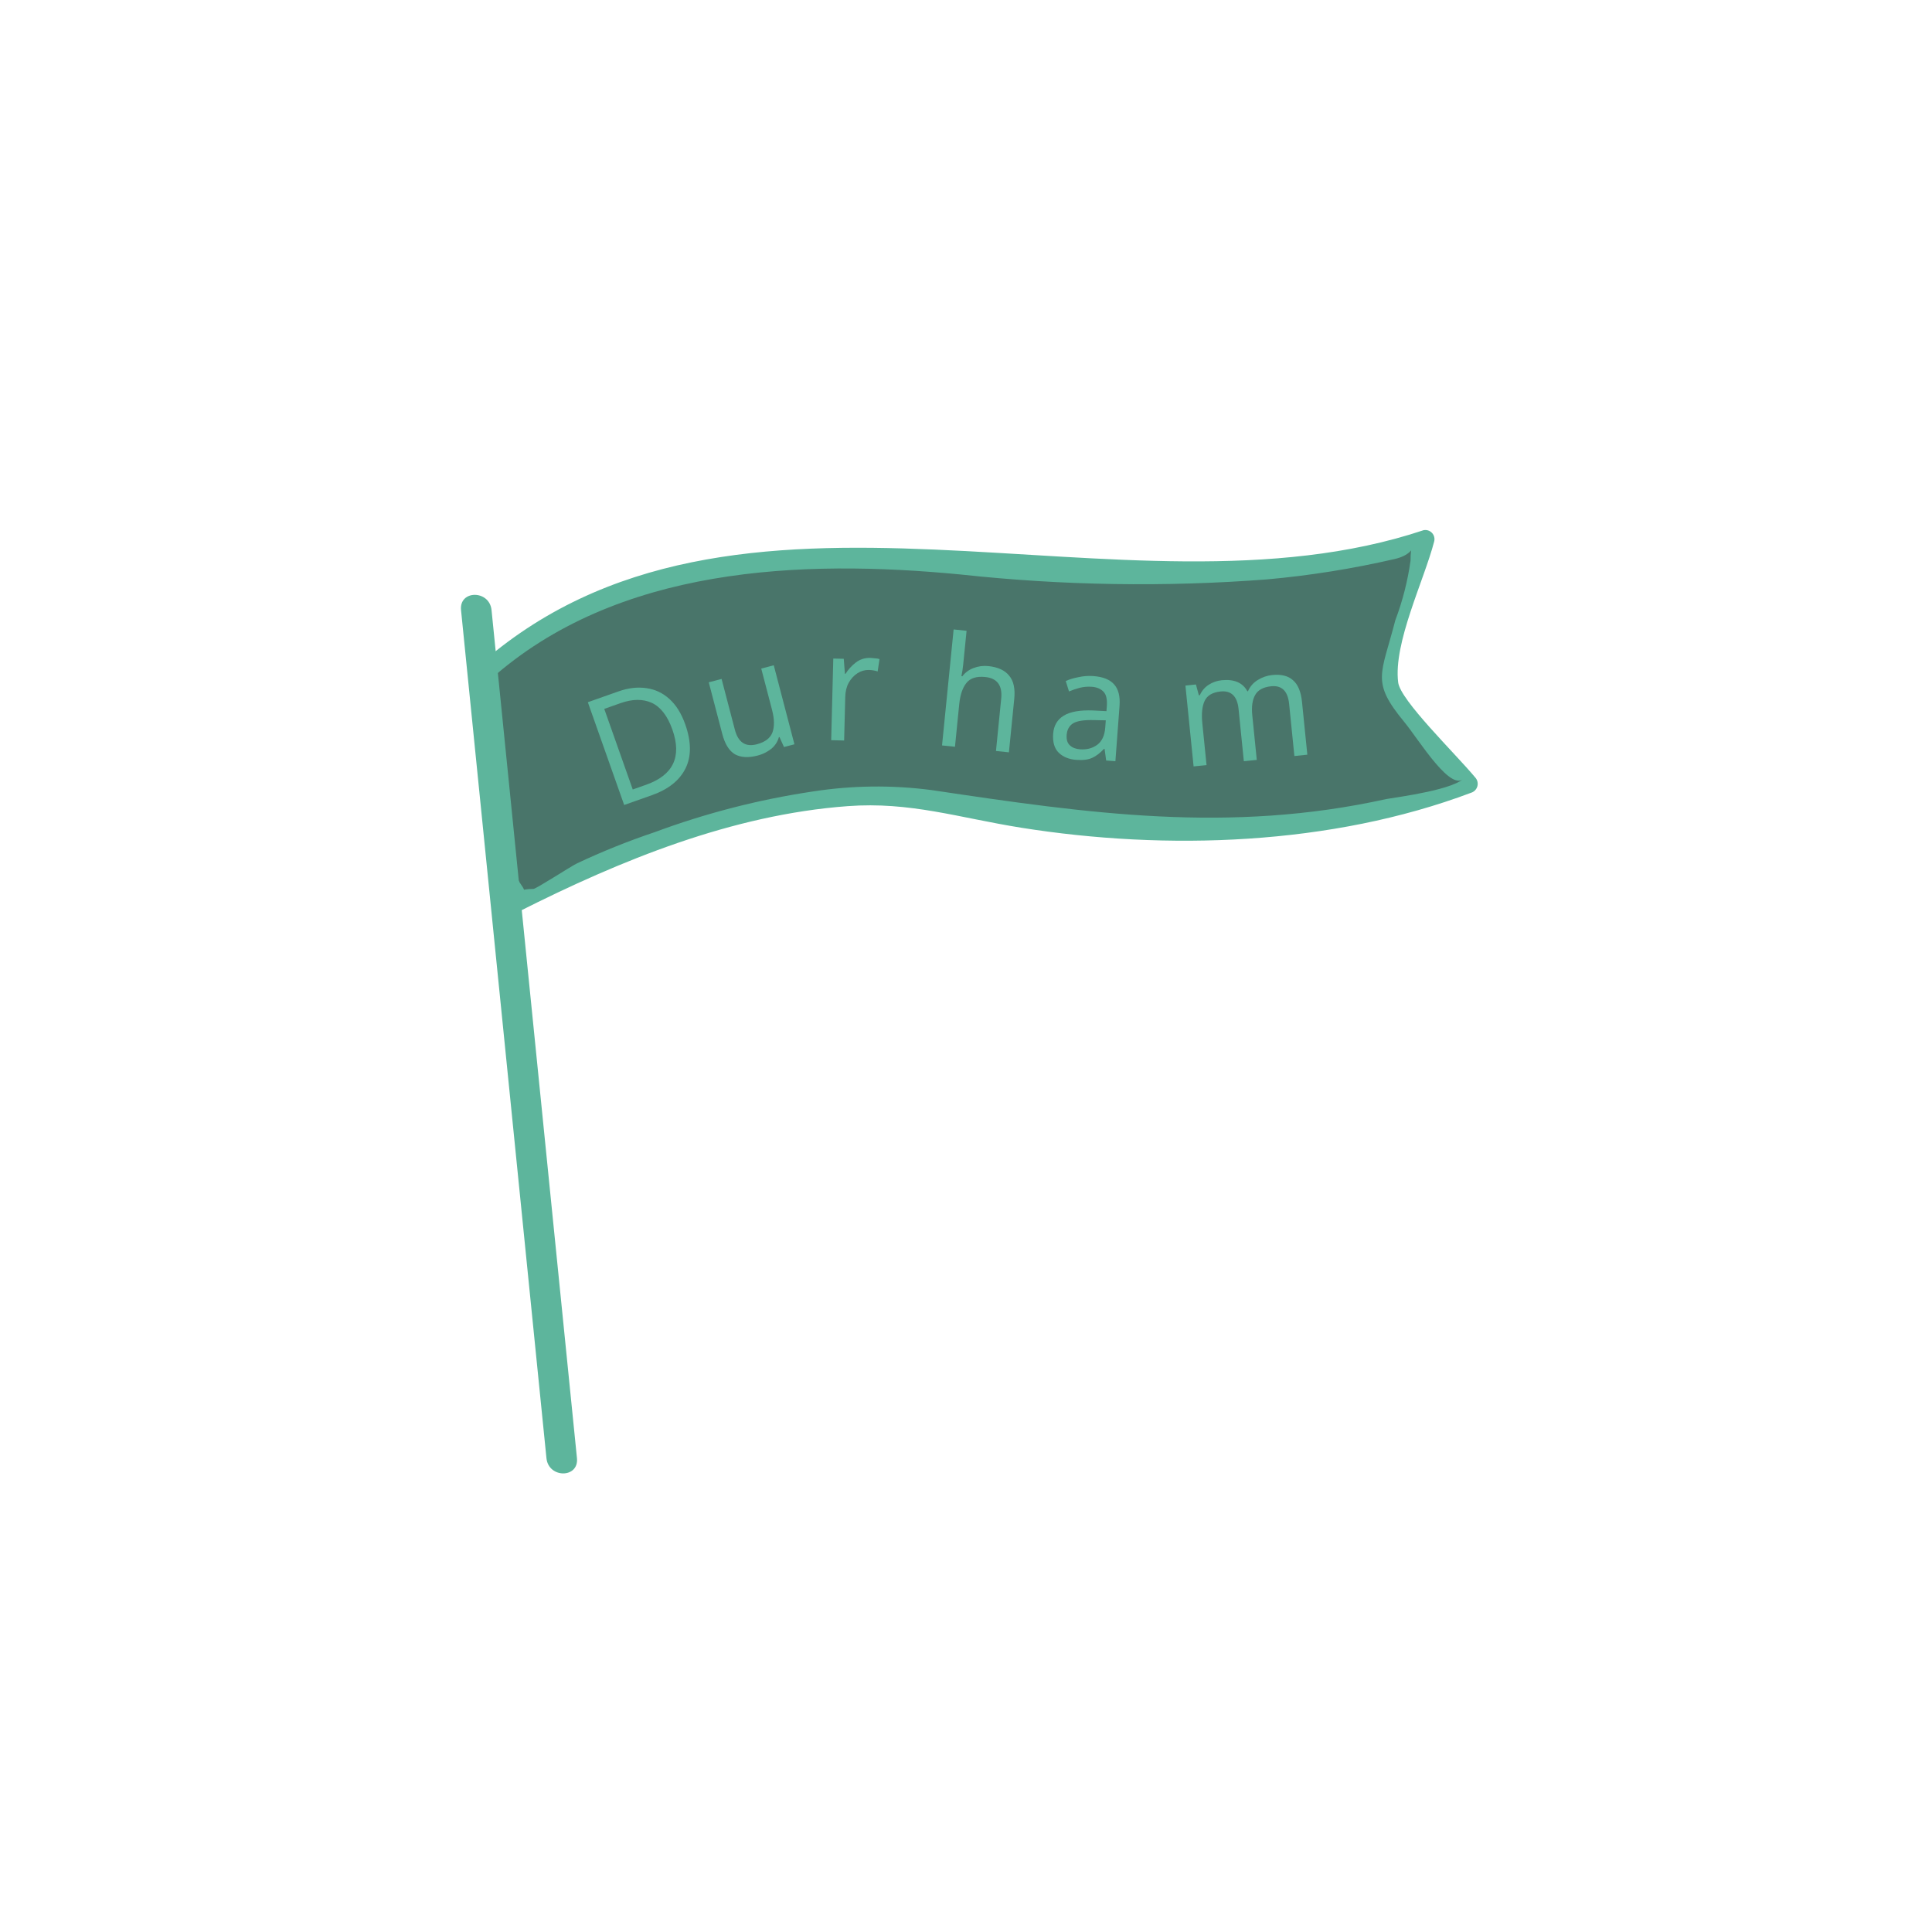
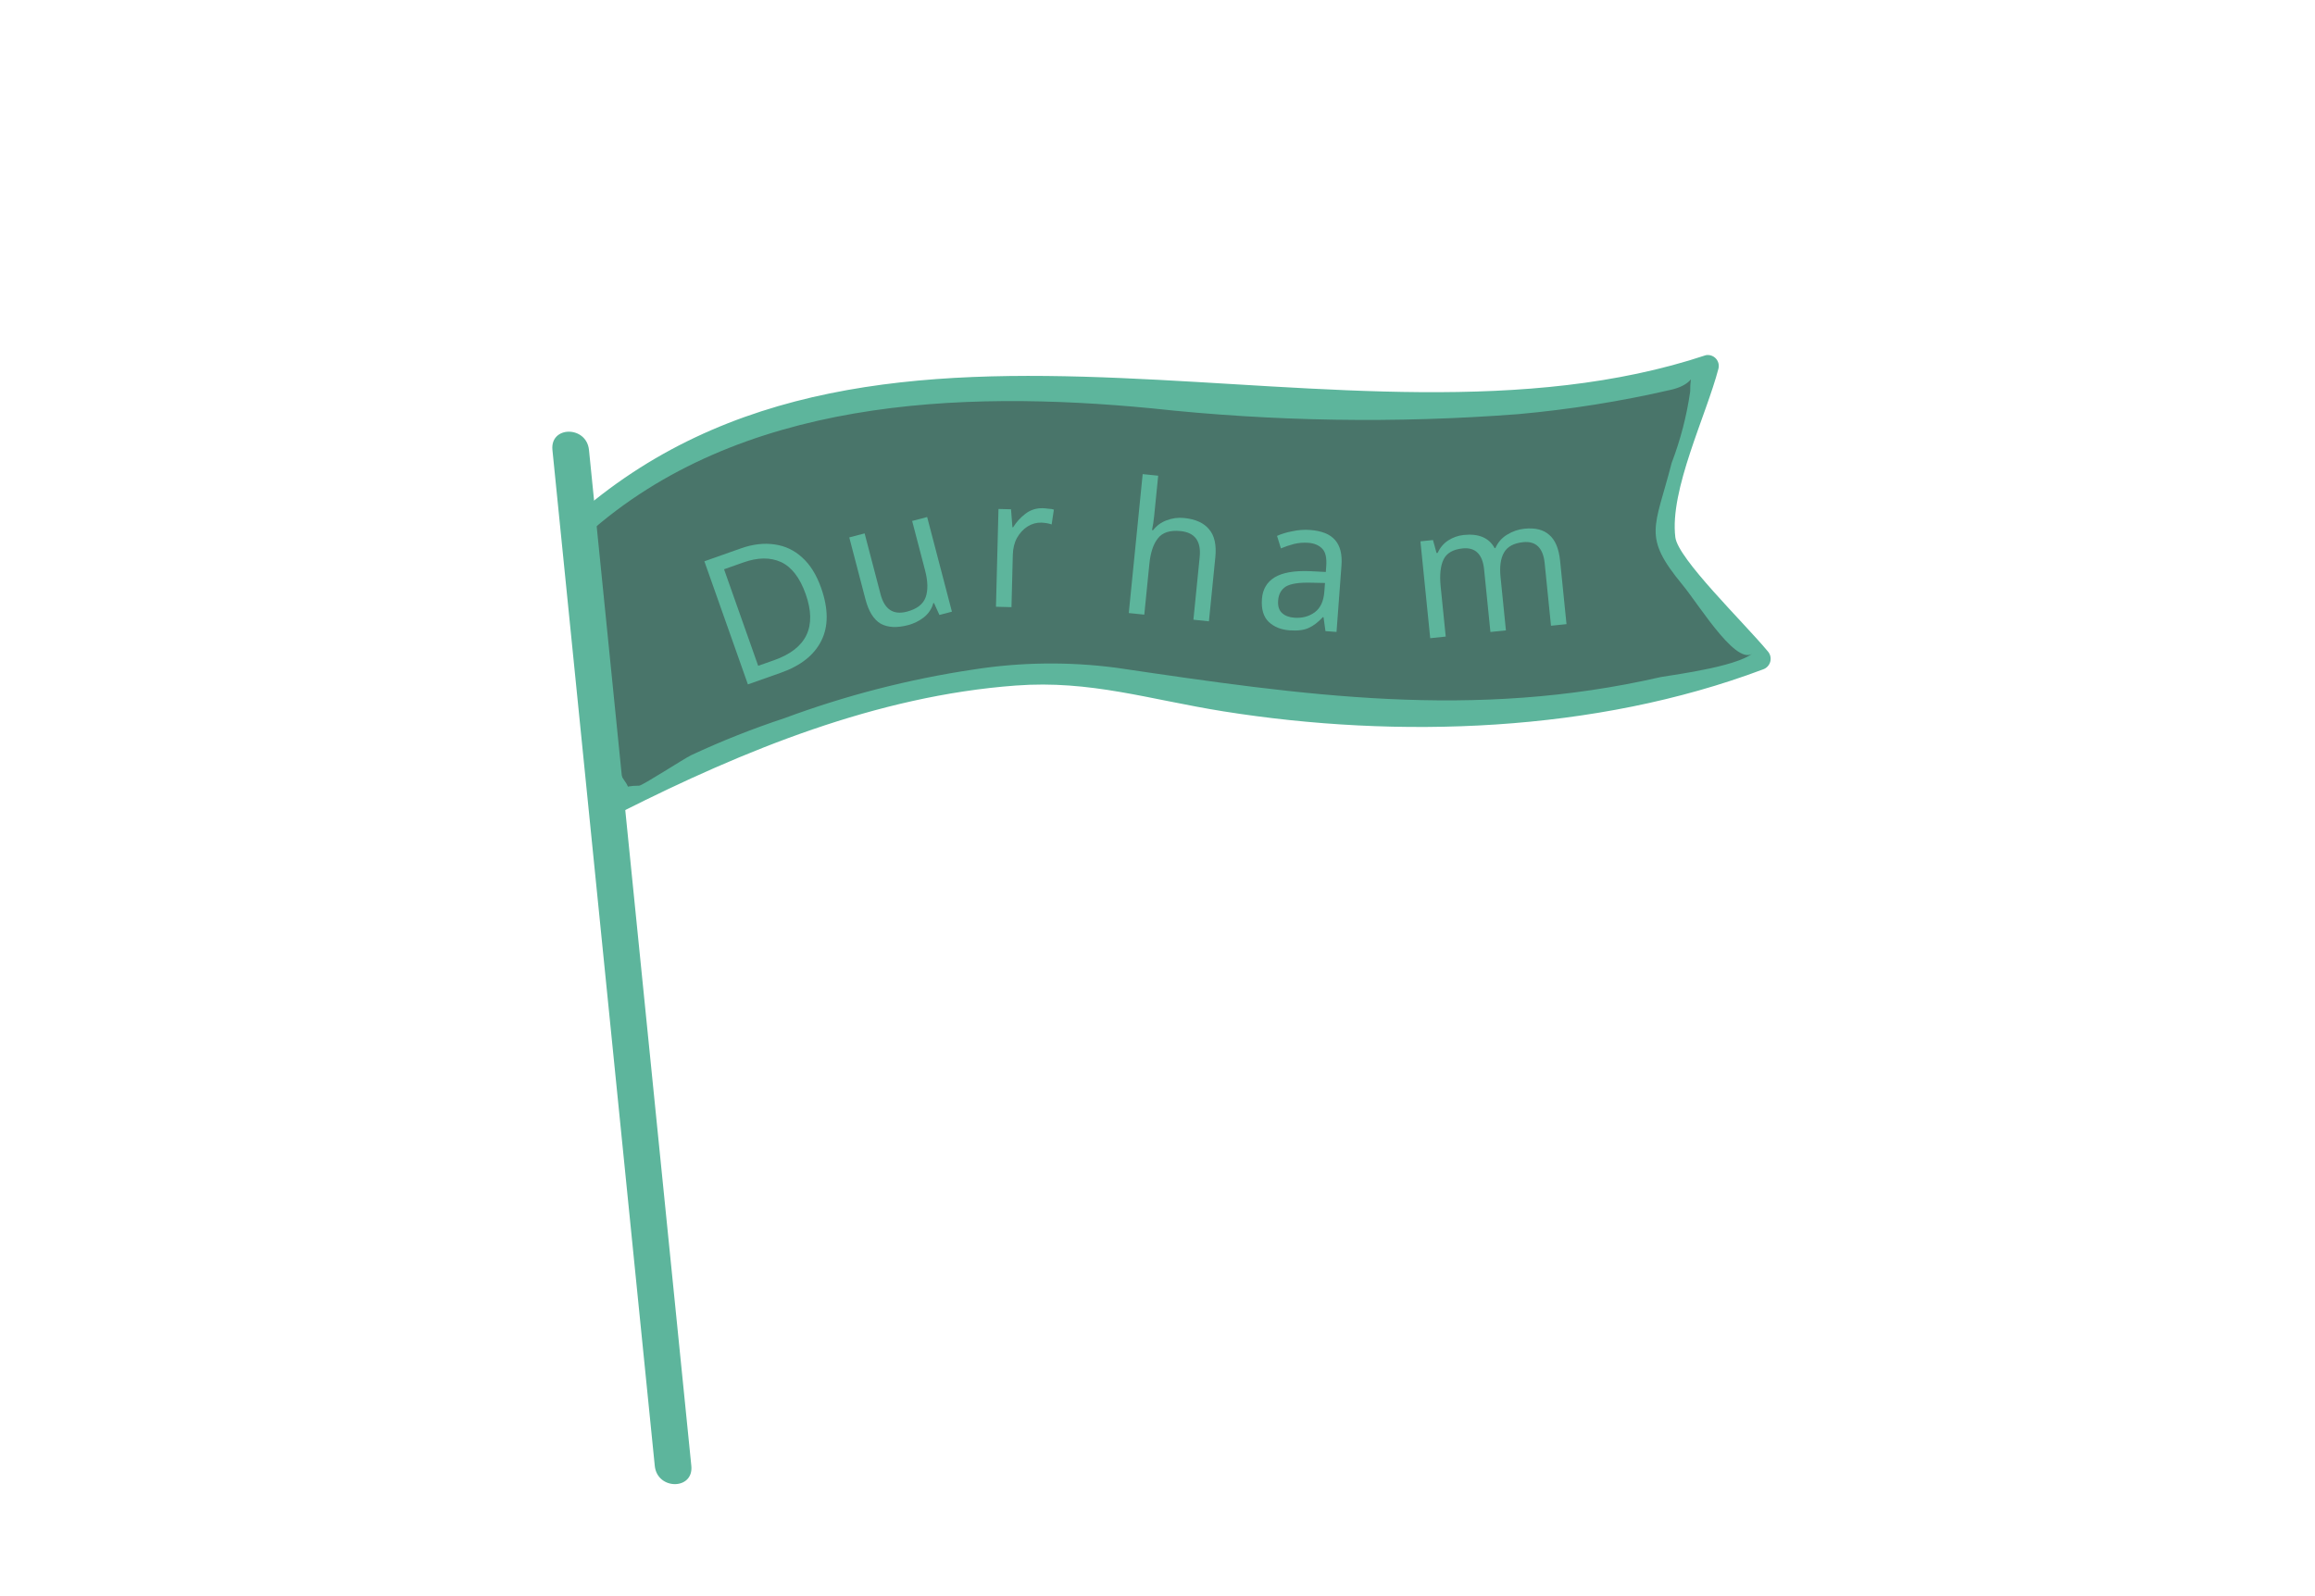
- <svg xmlns="http://www.w3.org/2000/svg" id="Layer_1" data-name="Layer 1" viewBox="0 0 95 95">
+ <svg xmlns="http://www.w3.org/2000/svg" id="Layer_1" data-name="Layer 1" viewBox="0 0 95 65.51">
  <defs>
    <style>.cls-1{fill:#49756a;}.cls-2,.cls-3{fill:#5db59c;}.cls-3{font-size:7.5px;font-family:Big John;}</style>
  </defs>
-   <path class="cls-1" d="M23.77,33.11s7.41-6.83,20.73-5.62c0,0,16.61,2.3,25.58-1l-1.85,7.26,4,4.77a46.63,46.63,0,0,1-26.53.74s-7.27-1.64-20.39,5.14Z" />
-   <path class="cls-2" d="M24.09,33.43c6.24-5.58,15.29-5.94,23.16-5.18a81.65,81.65,0,0,0,15.05.24,46.35,46.35,0,0,0,6.27-1c1.46-.33.78-1.45,0.79,0.07a13.6,13.6,0,0,1-.75,2.94c-0.69,2.69-1.21,3,.44,5,0.72,0.87,2.39,3.65,3,2.69-0.4.63-3.31,1-3.88,1.1C60.43,41,53.51,40,45.81,38.85a20.59,20.59,0,0,0-5.85.07,38.7,38.7,0,0,0-7.77,2,34.91,34.91,0,0,0-3.83,1.54c-0.29.14-2,1.25-2.13,1.25-1.44,0,.08.73-0.62-0.23S25,39,24.84,37.71L24.2,33c-0.08-.57-0.94-0.33-0.87.24l1.53,11.31a0.45,0.45,0,0,0,.66.27c5-2.52,10.47-4.76,16.16-5.18,3.07-.23,5.46.57,8.53,1.06,7.16,1.14,15.25.87,22.13-1.72a0.46,0.46,0,0,0,.2-0.75c-1-1.2-3.69-3.8-3.79-4.68-0.24-1.94,1.27-5,1.77-6.92A0.45,0.45,0,0,0,70,26.07C55.26,31,36.15,21.44,23.45,32.8,23,33.18,23.66,33.82,24.09,33.43Z" />
-   <text class="cls-3" transform="translate(30.02 39.82) rotate(-19.47) scale(0.97 1)">D</text>
-   <text class="cls-3" transform="translate(35.31 37.58) rotate(-14.66) scale(0.97 1)">u</text>
-   <text class="cls-3" transform="translate(40.25 36.38) rotate(1.47) scale(0.97 1)">r</text>
-   <text class="cls-3" transform="matrix(0.97, 0.1, -0.1, 1, 45.7, 36.59)">h</text>
-   <text class="cls-3" transform="translate(51.37 37.17) rotate(4.27) scale(0.97 1)">a</text>
-   <text class="cls-3" transform="matrix(0.97, -0.1, 0.1, 0.99, 58.07, 37.75)">m</text>
-   <path class="cls-2" d="M22.67,30l4.2,41.7c0.1,1,1.6,1,1.5,0L24.17,30c-0.1-1-1.6-1-1.5,0h0Z" />
+   <path class="cls-1" d="M23.77,21.62S31.18,14.8,44.5,16c0,0,16.61,2.3,25.58-1l-1.85,7.26,4,4.77a46.63,46.63,0,0,1-26.53.74s-7.27-1.64-20.39,5.14Z" />
+   <path class="cls-2" d="M24.09,21.94c6.24-5.58,15.29-5.94,23.16-5.18A81.65,81.65,0,0,0,62.3,17a46.35,46.35,0,0,0,6.27-1c1.46-.33.78-1.45,0.79,0.07A13.6,13.6,0,0,1,68.6,19c-0.69,2.69-1.21,3,.44,5,0.72,0.87,2.39,3.65,3,2.69-0.4.63-3.31,1-3.88,1.1-7.72,1.77-14.64.76-22.35-.38a20.59,20.59,0,0,0-5.85.07,38.7,38.7,0,0,0-7.77,2A34.91,34.91,0,0,0,28.36,31c-0.29.14-2,1.25-2.13,1.25-1.44,0,.08.73-0.62-0.23s-0.6-4.43-.78-5.76L24.2,21.5c-0.08-.57-0.94-0.33-0.87.24l1.53,11.31a0.45,0.45,0,0,0,.66.27c5-2.52,10.47-4.76,16.16-5.18,3.07-.23,5.46.57,8.53,1.06,7.16,1.14,15.25.87,22.13-1.72a0.46,0.46,0,0,0,.2-0.75c-1-1.2-3.69-3.8-3.79-4.68-0.24-1.94,1.27-5,1.77-6.92A0.45,0.45,0,0,0,70,14.58c-14.7,4.89-33.81-4.63-46.51,6.72C23,21.69,23.66,22.33,24.09,21.94Z" />
+   <text class="cls-3" transform="translate(30.02 28.33) rotate(-19.47) scale(0.97 1)">D</text>
+   <text class="cls-3" transform="translate(35.31 26.09) rotate(-14.66) scale(0.97 1)">u</text>
+   <text class="cls-3" transform="translate(40.25 24.89) rotate(1.47) scale(0.97 1)">r</text>
+   <text class="cls-3" transform="matrix(0.97, 0.1, -0.1, 1, 45.7, 25.1)">h</text>
+   <text class="cls-3" transform="translate(51.37 25.68) rotate(4.27) scale(0.97 1)">a</text>
+   <text class="cls-3" transform="matrix(0.97, -0.1, 0.1, 0.99, 58.07, 26.26)">m</text>
+   <path class="cls-2" d="M22.67,18.47l4.2,41.7c0.1,1,1.6,1,1.5,0l-4.2-41.7c-0.1-1-1.6-1-1.5,0h0Z" />
</svg>
